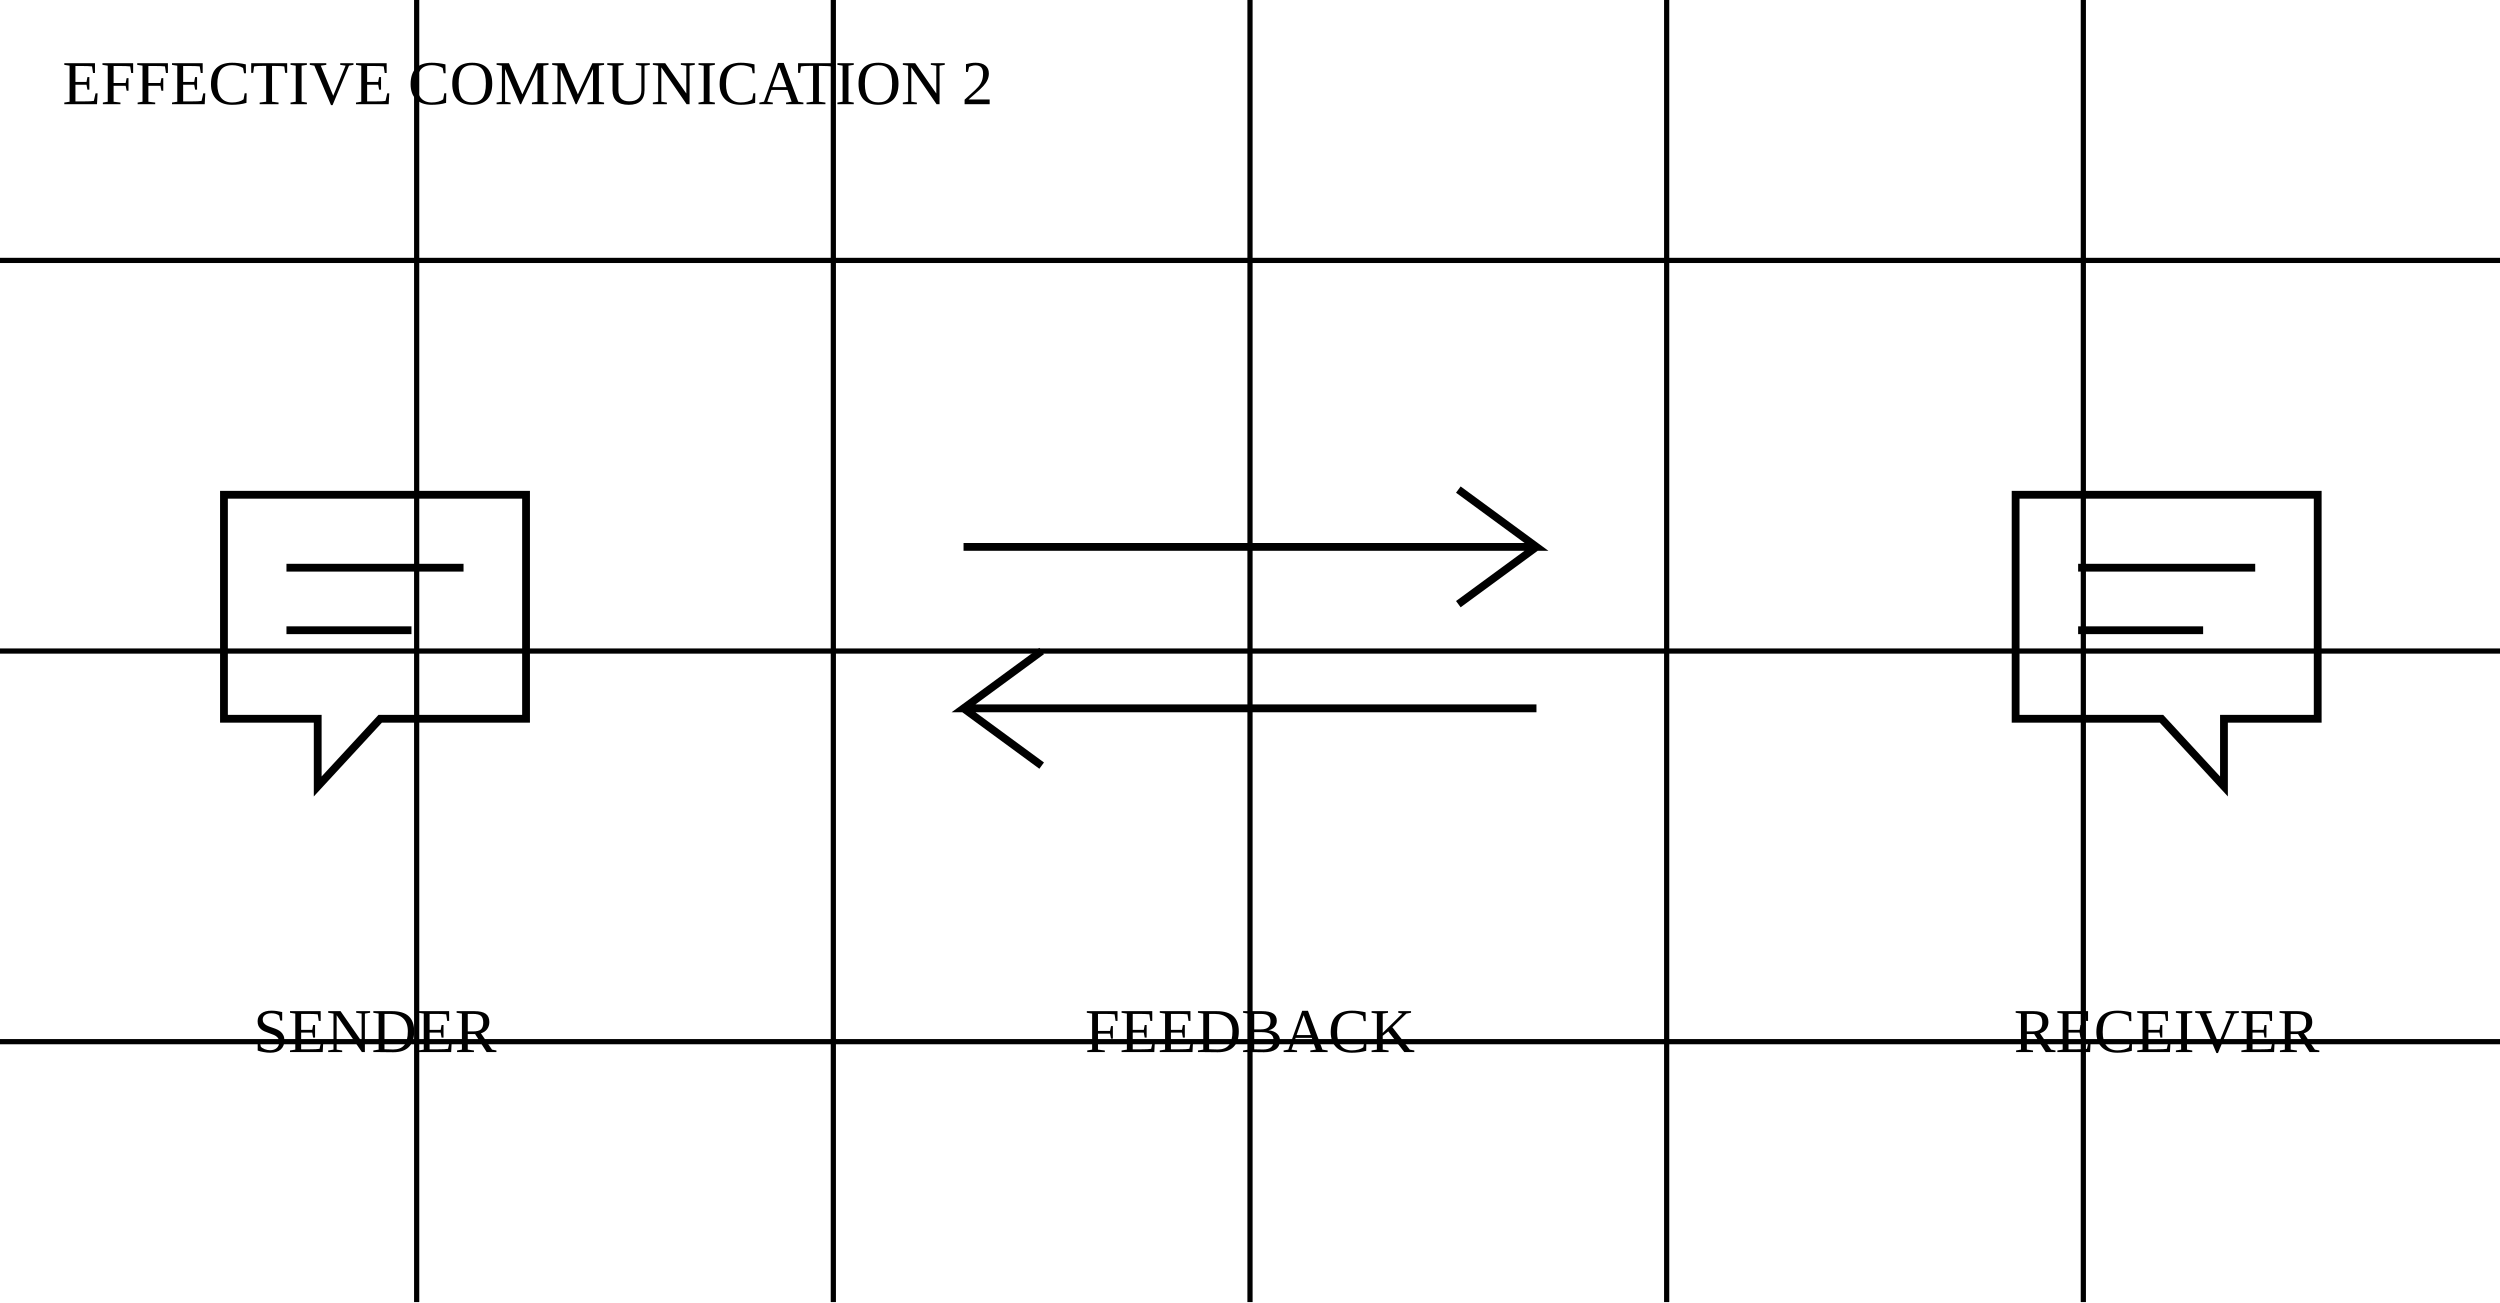
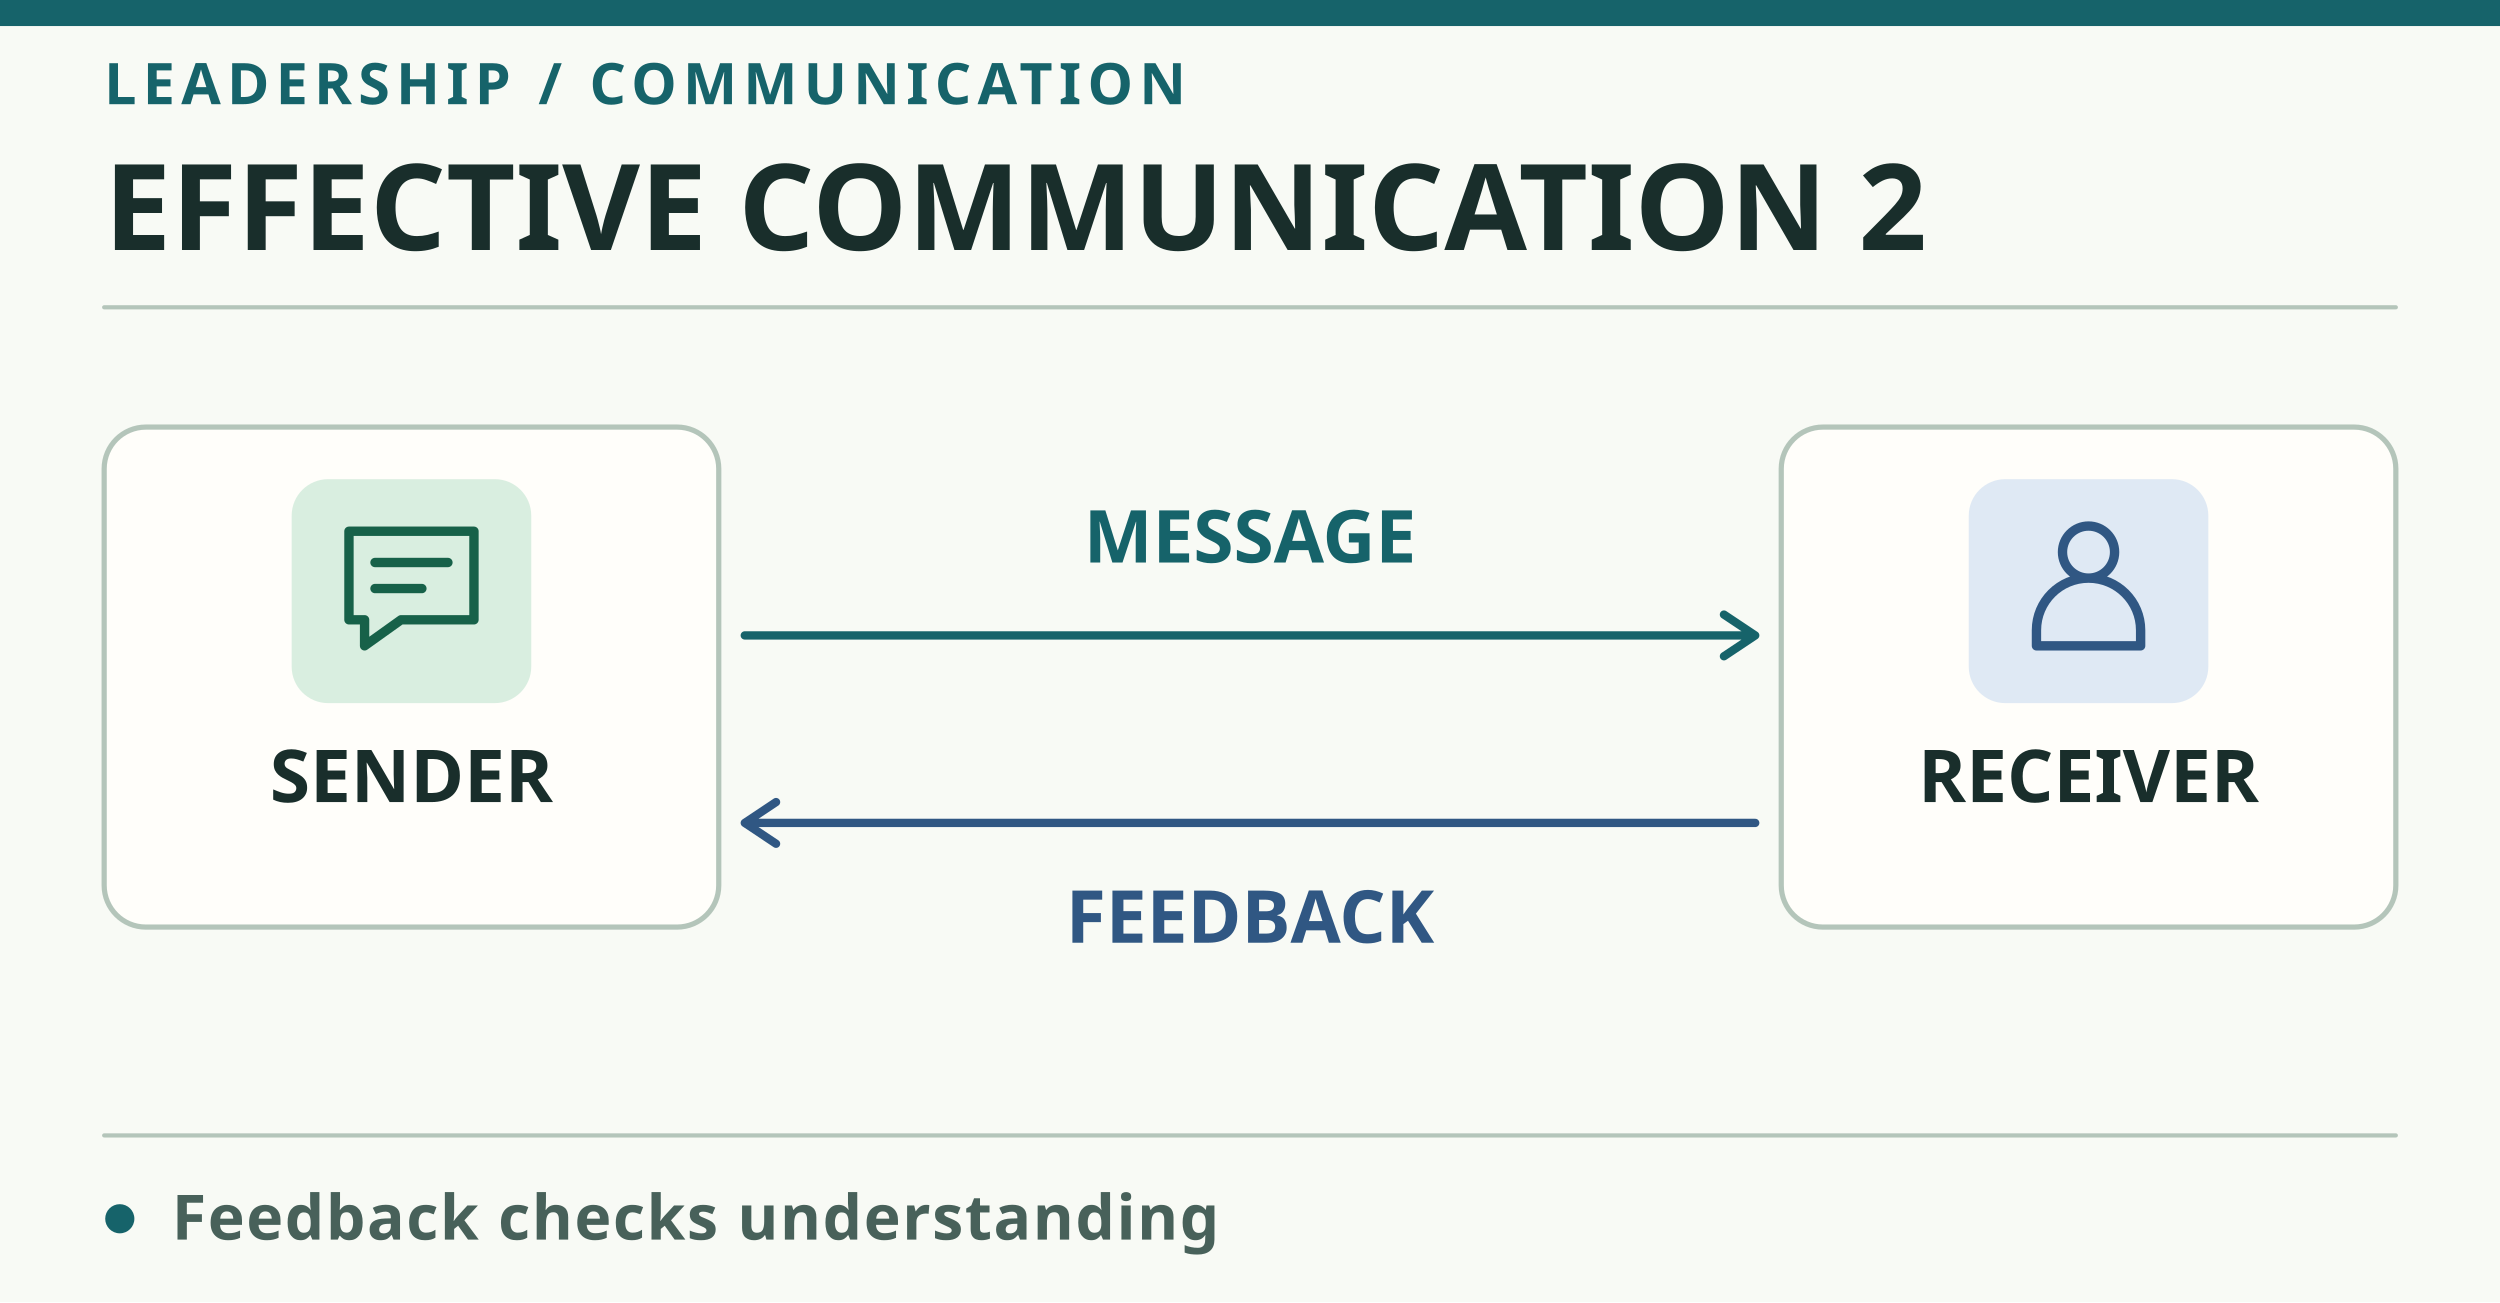
<svg viewBox="0 0 480 250" aria-hidden="true" focusable="false">
-   <g class="plate-grid" fill="none" stroke="currentColor">
-     <path class="thin faint" d="M0 50h480M0 125h480M0 200h480M80 0v250M160 0v250M240 0v250M320 0v250M400 0v250" />
+   <rect x="0" y="0" width="480" height="250" rx="0" fill="#f8faf5" stroke="none" />
+   <rect x="0" y="0" width="480" height="5" rx="0" fill="#16636a" stroke="none" />
+   <text x="20" y="20" text-anchor="start" style="font-family:system-ui,sans-serif;font-size:11px;font-weight:740;letter-spacing:0.11em;fill:#16636a">LEADERSHIP / COMMUNICATION</text>
+   <text x="20" y="48" text-anchor="start" style="font-family:system-ui,sans-serif;font-size:23px;font-weight:720;letter-spacing:0em;fill:#192e2b">EFFECTIVE COMMUNICATION 2</text>
+   <path d="M20 59H460" fill="none" stroke="#b4c5ba" stroke-width="0.8" stroke-linecap="round" stroke-linejoin="round" />
+   <g id="message-source">
+     <rect x="20" y="82" width="118" height="96" rx="8" fill="#fffefa" stroke="#b4c5ba" />
+     <rect x="56" y="92" width="46" height="43" rx="7" fill="#d9eee0" stroke="none" />
+     <g transform="translate(63 97) scale(1)">
+       <path d="M4 5h24v17H14l-7 5v-5H4z M9 11h14m-14 5h9" fill="none" stroke="#176149" stroke-width="1.8" stroke-linecap="round" stroke-linejoin="round" />
+     </g>
+     <text x="79" y="154" text-anchor="middle" style="font-family:system-ui,sans-serif;font-size:14px;font-weight:650;letter-spacing:0em;fill:#192e2b">SENDER</text>
  </g>
-   <text class="t-title" x="12" y="20">EFFECTIVE COMMUNICATION 2</text>
-   <g id="message-source" fill="none" stroke="currentColor" stroke-width="1.5">
-     <path class="ink" d="M43 95h58v43H73l-12 13v-13H43zM55 109h34m-34 12h24" />
+   <g id="message-receiver">
+     <rect x="342" y="82" width="118" height="96" rx="8" fill="#fffefa" stroke="#b4c5ba" />
+     <rect x="378" y="92" width="46" height="43" rx="7" fill="#dfe9f4" stroke="none" />
+     <g transform="translate(385 97) scale(1)">
+       <path d="M21 9a5 5 0 1 1-10 0 5 5 0 1 1 10 0z M6 27v-3a10 10 0 0 1 20 0v3z" fill="none" stroke="#305783" stroke-width="1.8" stroke-linecap="round" stroke-linejoin="round" />
+     </g>
+     <text x="401" y="154" text-anchor="middle" style="font-family:system-ui,sans-serif;font-size:14px;font-weight:650;letter-spacing:0em;fill:#192e2b">RECEIVER</text>
  </g>
-   <text x="72" y="202" text-anchor="middle">SENDER</text>
-   <g id="exchange" fill="none" stroke="currentColor" stroke-width="1.5">
-     <path class="ink" d="M185 105h110l-15-11m15 11-15 11" />
-     <path class="acc" d="M295 136H185l15-11m-15 11 15 11" />
+   <g id="exchange">
+     <path d="M143 122L337 122m-6.0 -4.0L337 122l-6.0 4.0" fill="none" stroke="#16636a" stroke-width="1.6" stroke-linecap="round" stroke-linejoin="round" />
+     <text x="240" y="108" text-anchor="middle" style="font-family:system-ui,sans-serif;font-size:14px;font-weight:650;letter-spacing:0em;fill:#16636a">MESSAGE</text>
+     <path d="M337 158L143 158m6.0 4.0L143 158l6.0 -4.0" fill="none" stroke="#305783" stroke-width="1.6" stroke-linecap="round" stroke-linejoin="round" />
+     <text x="240" y="181" text-anchor="middle" style="font-family:system-ui,sans-serif;font-size:14px;font-weight:650;letter-spacing:0em;fill:#305783">FEEDBACK</text>
  </g>
-   <text x="240" y="202" text-anchor="middle">FEEDBACK</text>
-   <g id="message-receiver" fill="none" stroke="currentColor" stroke-width="1.5">
-     <path class="ink" d="M387 95h58v43h-18v13l-12-13h-28zM399 109h34m-34 12h24" />
-   </g>
-   <text x="416" y="202" text-anchor="middle">RECEIVER</text>
+   <path d="M20 218H460" fill="none" stroke="#b4c5ba" stroke-width="0.8" stroke-linecap="round" stroke-linejoin="round" />
+   <circle cx="23" cy="234" r="2.8" fill="#16636a" stroke="none" />
+   <text x="33" y="238" text-anchor="start" style="font-family:system-ui,sans-serif;font-size:12px;font-weight:650;letter-spacing:0.025em;fill:#48615a">Feedback checks understanding</text>
</svg>
